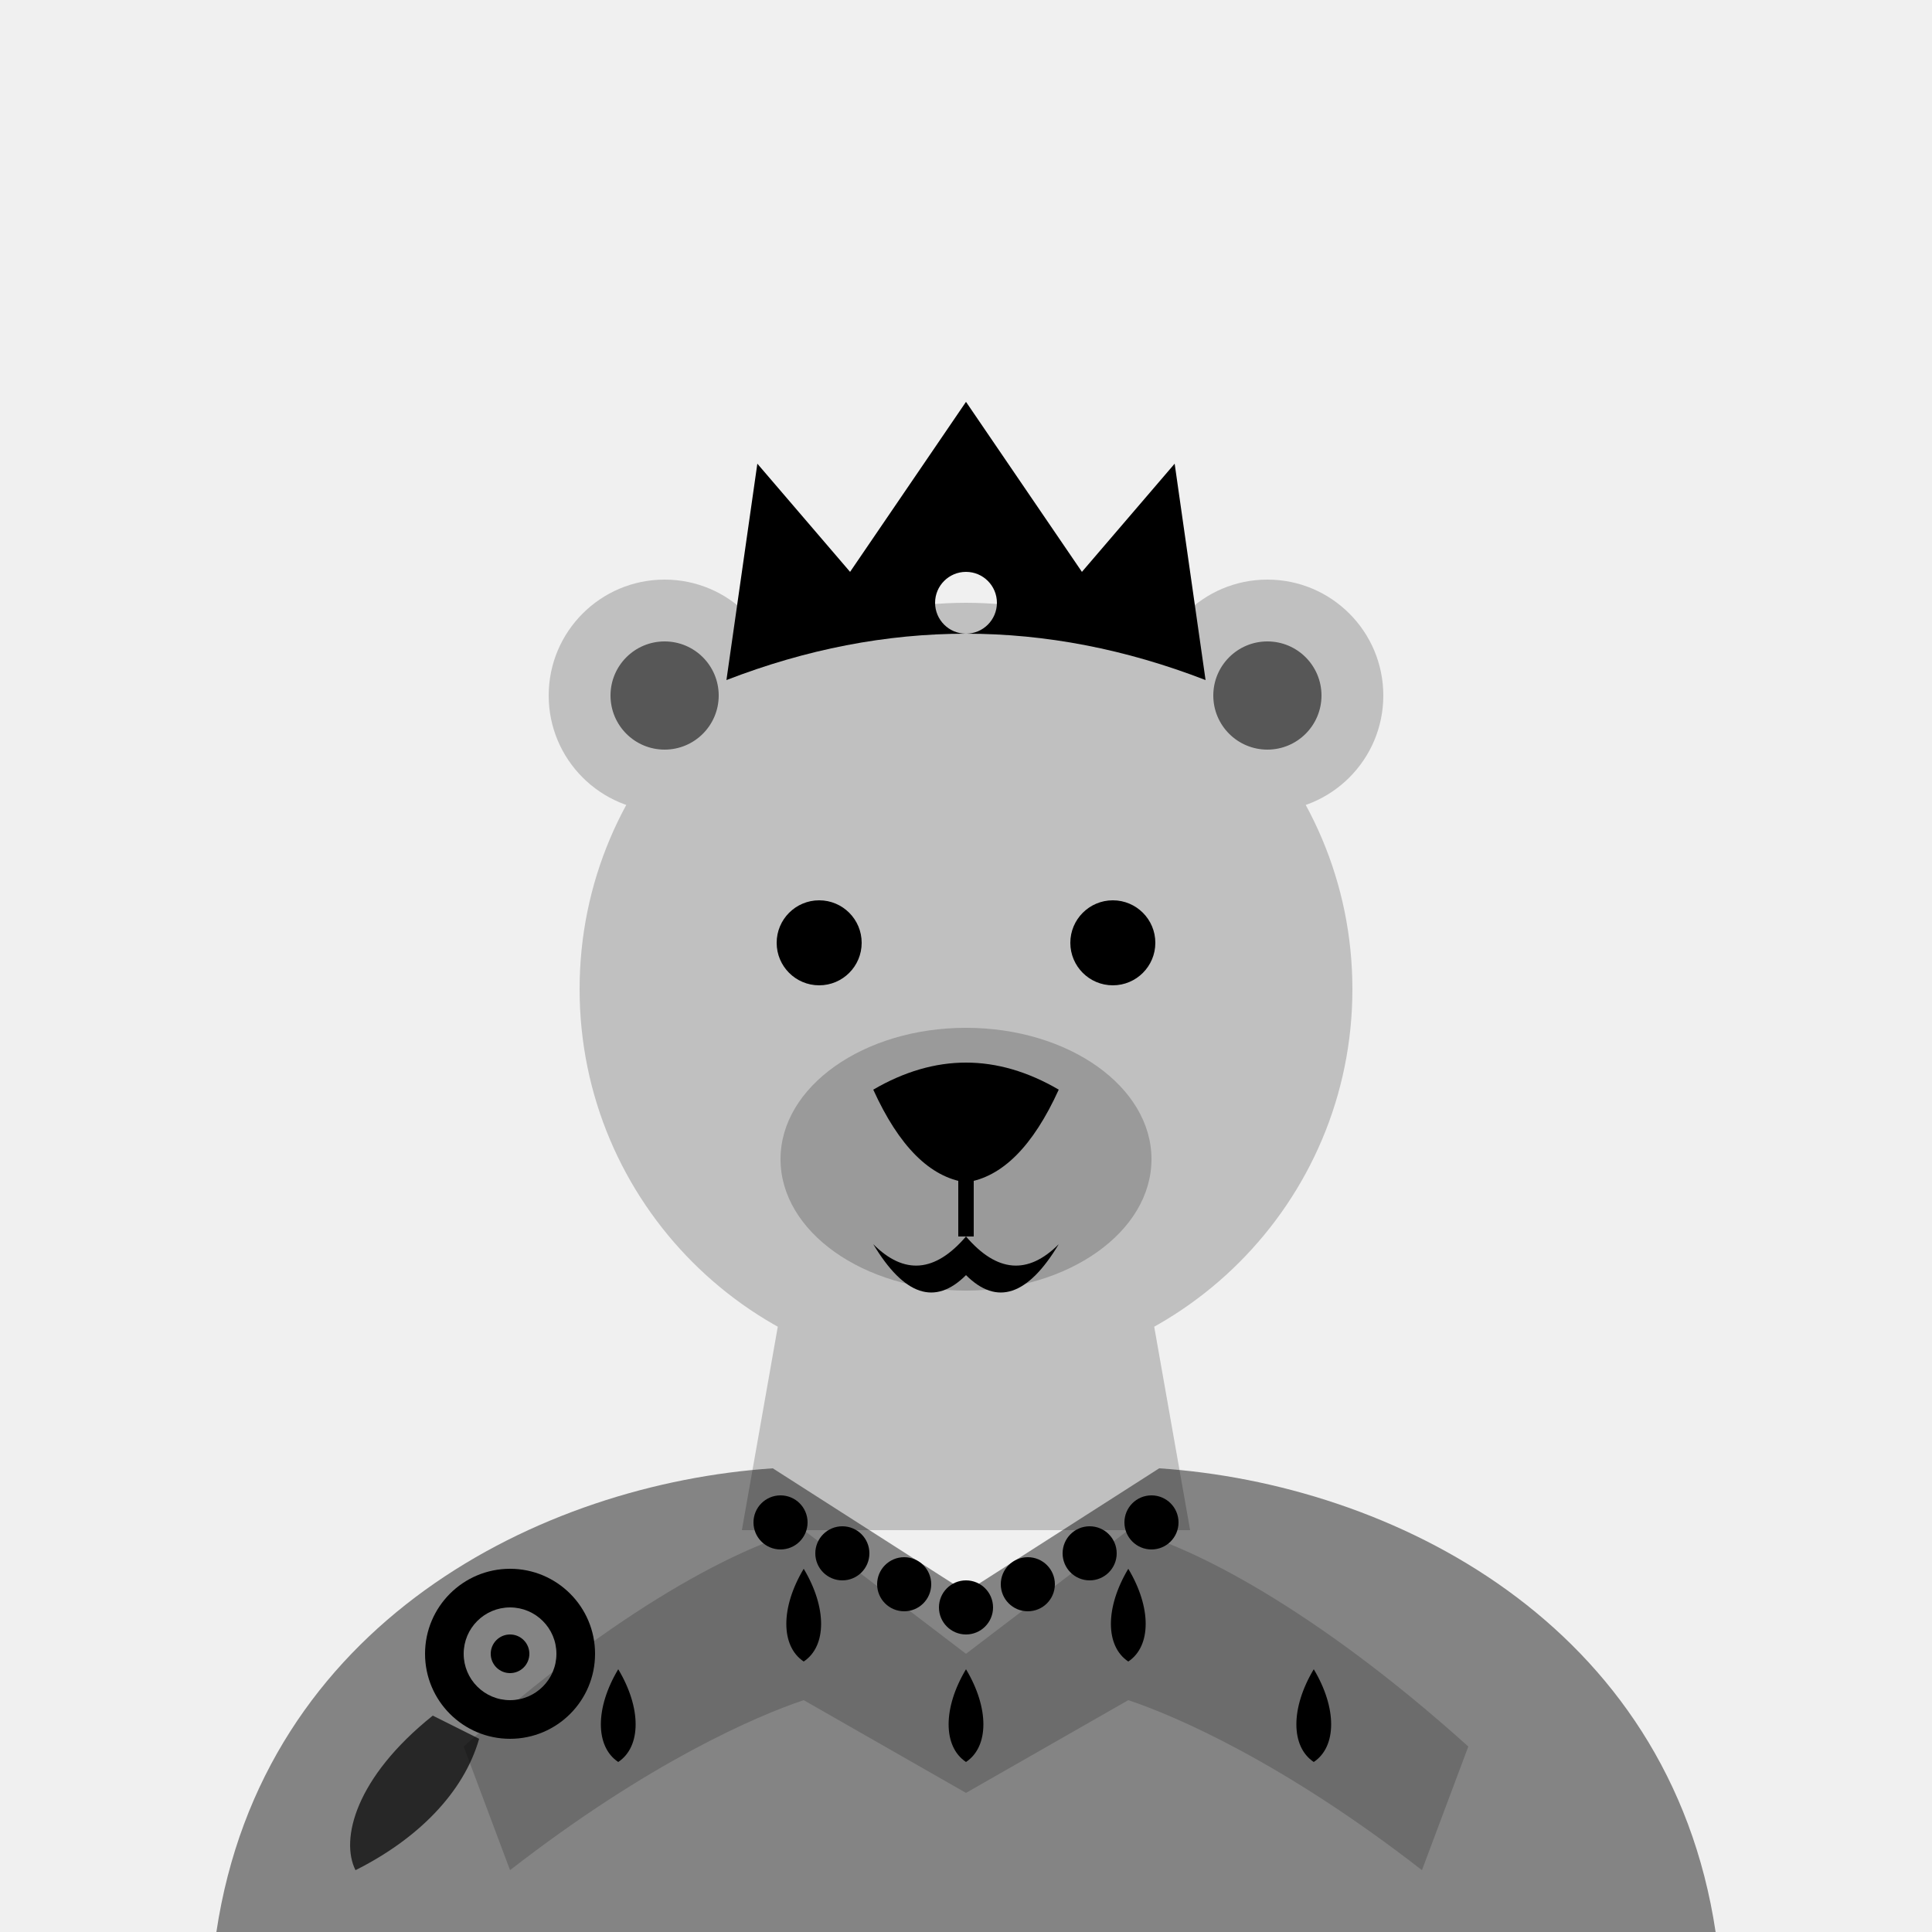
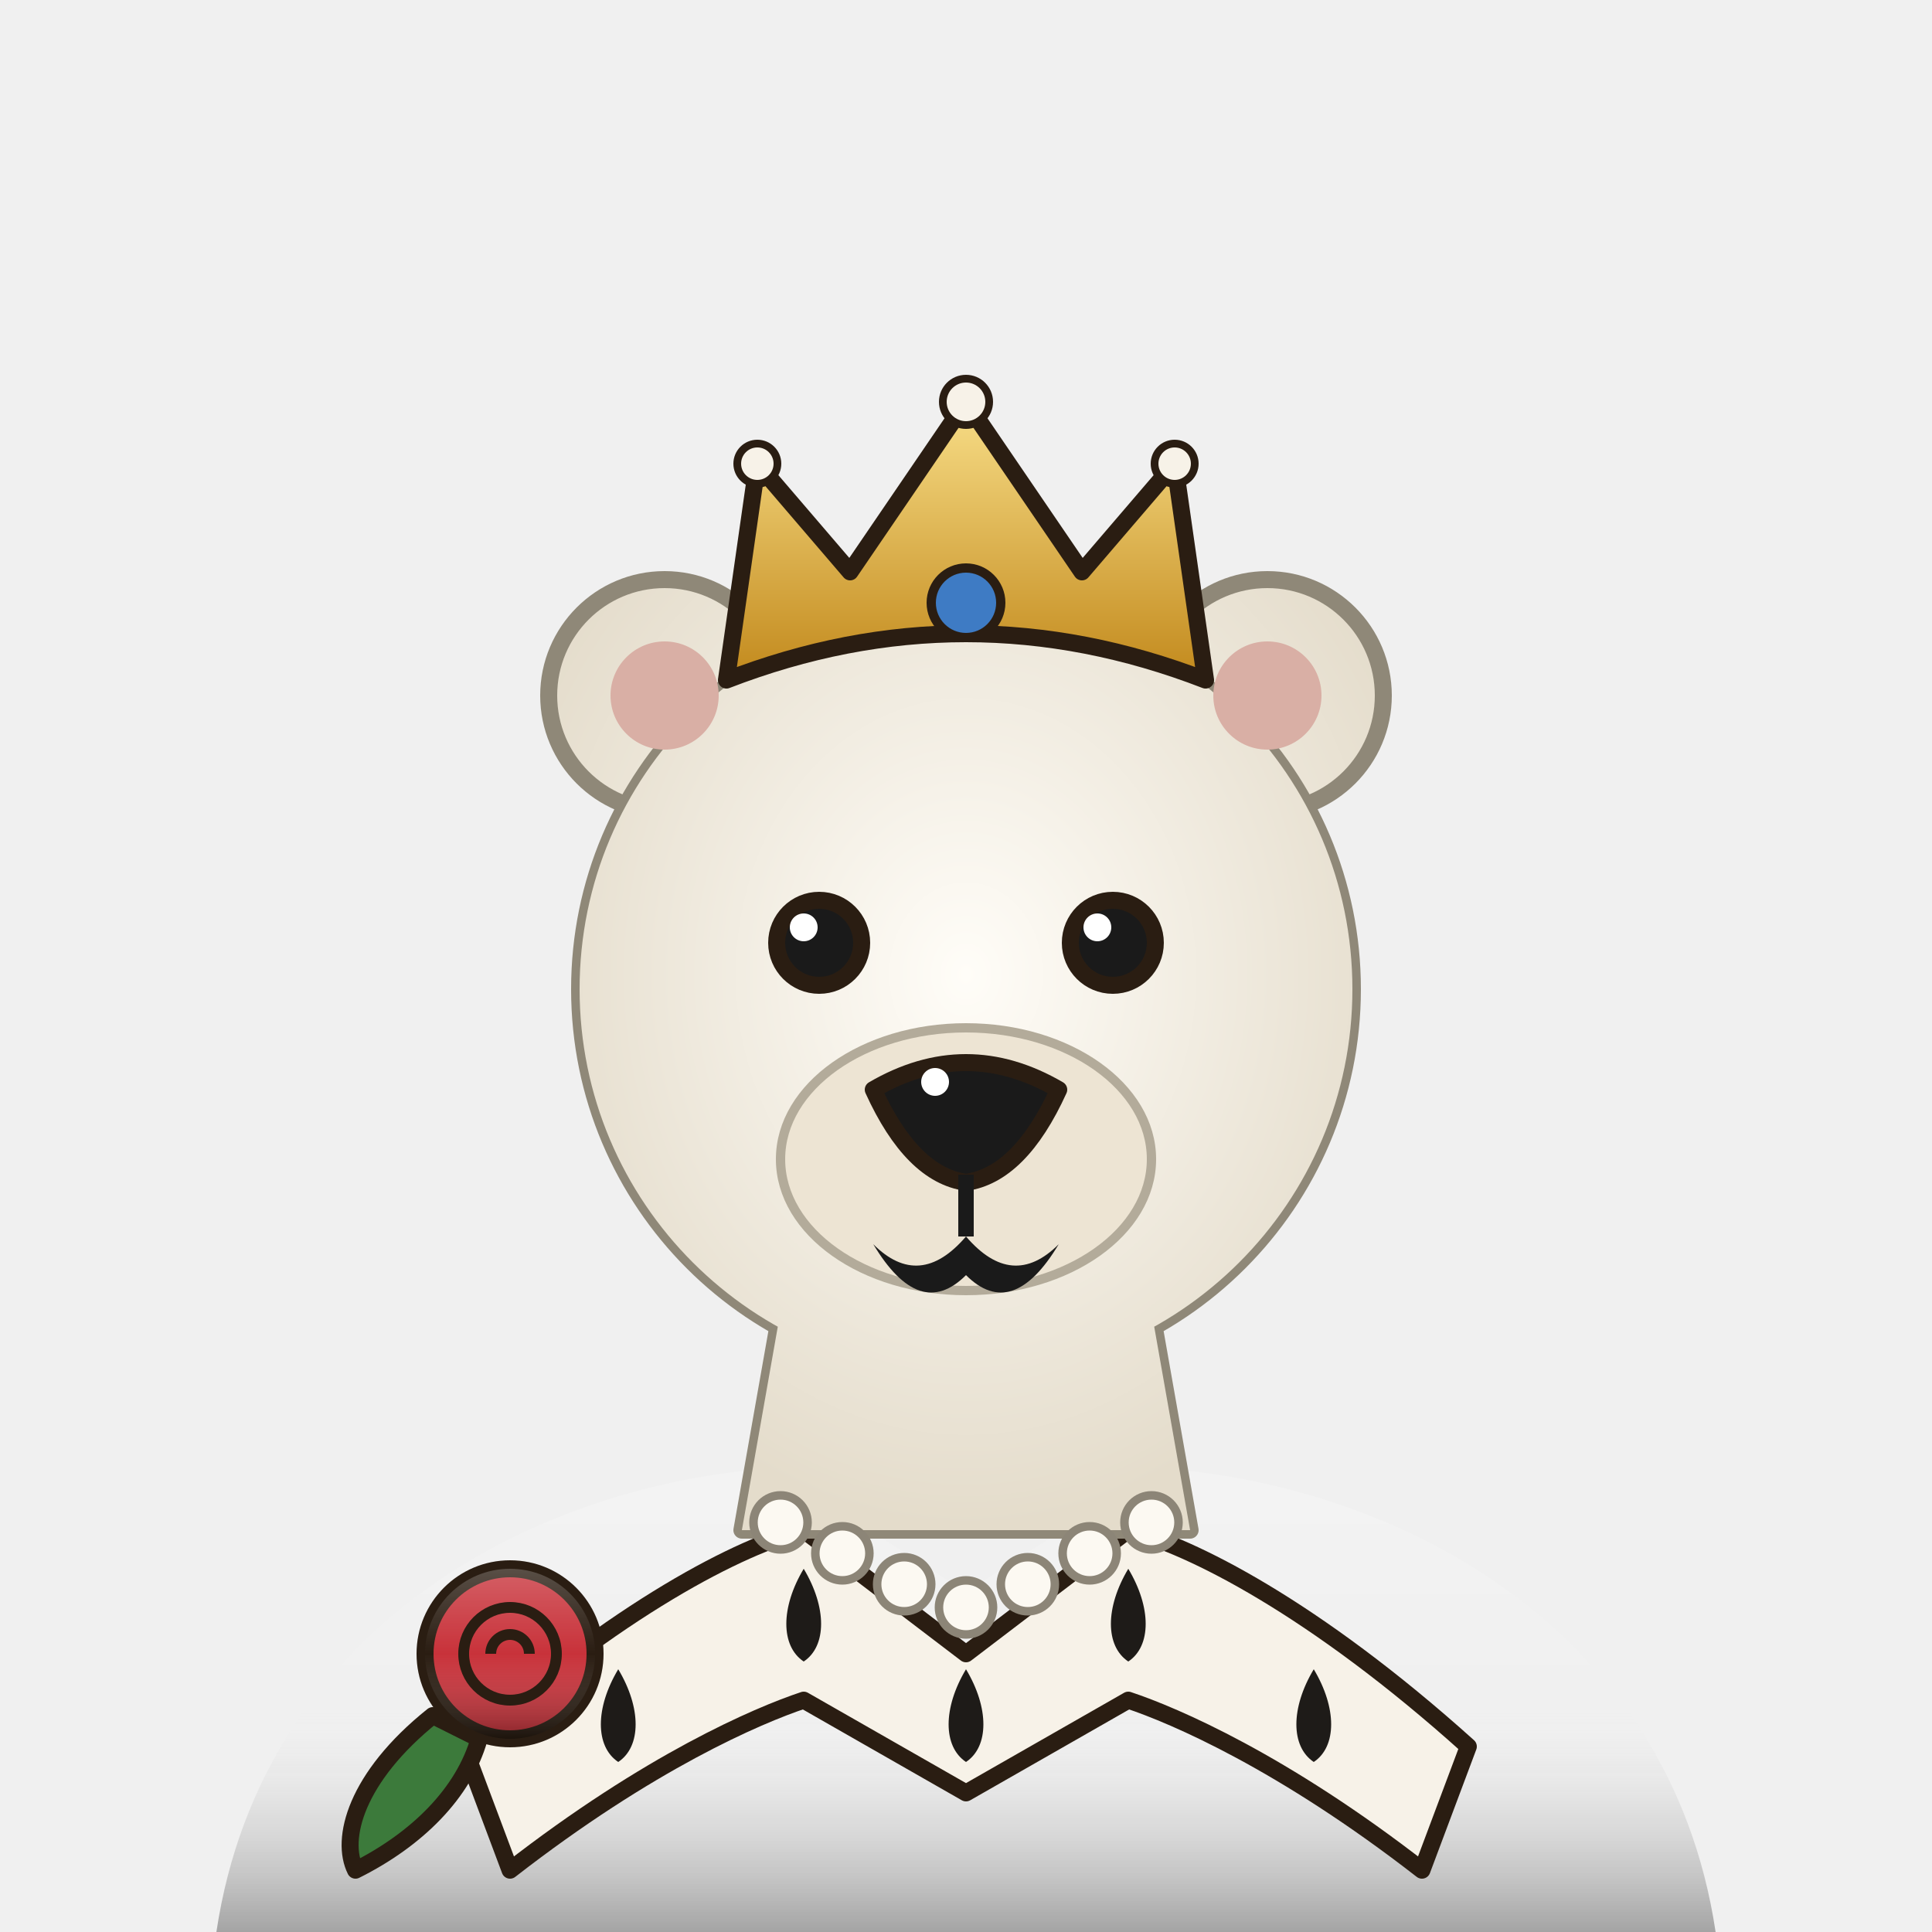
<svg xmlns="http://www.w3.org/2000/svg" viewBox="0 0 250 250">
-   <path d="M28 250 C34 210 70 192 100 190 L125 206 L150 190 C180 192 216 210 222 250 Z" fill="#000" fill-opacity="0.45" fill-rule="evenodd" />
-   <path d="M60 226 C80 208 96 200 104 198 L125 214 L146 198 C154 200 170 208 190 226 L184 242 C166 228 152 222 146 220 L125 232 L104 220 C98 222 84 228 66 242 Z" fill="#000" fill-opacity="0.18" fill-rule="evenodd" />
-   <path d="M80 216 C83 221 83 226 80 228 C77 226 77 221 80 216 Z M104 203 C107 208 107 213 104 215 C101 213 101 208 104 203 Z M125 216 C128 221 128 226 125 228 C122 226 122 221 125 216 Z M146 203 C149 208 149 213 146 215 C143 213 143 208 146 203 Z M170 216 C173 221 173 226 170 228 C167 226 167 221 170 216 Z" fill="#000" fill-opacity="1" fill-rule="evenodd" />
-   <path d="M75 128 A50 50 0 1 1 175 128 A50 50 0 1 1 75 128 Z M71 90 A15 15 0 1 1 101 90 A15 15 0 1 1 71 90 Z M149 90 A15 15 0 1 1 179 90 A15 15 0 1 1 149 90 Z M102 164 L148 164 L154 198 L96 198 Z" fill="#000" fill-opacity="0.2" fill-rule="nonzero" />
-   <path d="M79 90 A7 7 0 1 1 93 90 A7 7 0 1 1 79 90 Z M157 90 A7 7 0 1 1 171 90 A7 7 0 1 1 157 90 Z" fill="#000" fill-opacity="0.55" fill-rule="evenodd" />
-   <path d="M101 150 A24 17 0 1 1 149 150 A24 17 0 1 1 101 150 Z" fill="#000" fill-opacity="0.2" fill-rule="evenodd" />
-   <path d="M113 141 Q125 134 137 141 Q132 152 125 153 Q118 152 113 141 Z" fill="#000" fill-opacity="1" fill-rule="evenodd" />
-   <path d="M124 152 h2 v8 h-2 Z M113 161 Q119 167 125 160 Q131 167 137 161 Q131 171 125 165 Q119 171 113 161 Z" fill="#000" fill-opacity="1" fill-rule="evenodd" />
-   <path d="M100.5 122 A5.5 5.5 0 1 1 111.5 122 A5.5 5.5 0 1 1 100.5 122 Z M138.5 122 A5.5 5.5 0 1 1 149.5 122 A5.5 5.5 0 1 1 138.5 122 Z" fill="#000" fill-opacity="1" fill-rule="evenodd" />
-   <path d="M94 88 Q125 76 156 88 L152 60 L140 74 L125 52 L110 74 L98 60 Z M121 78 A4 4 0 1 1 129 78 A4 4 0 1 1 121 78 Z" fill="#000" fill-opacity="1" fill-rule="evenodd" />
-   <path d="M97.5 197 A3.5 3.5 0 1 1 104.5 197 A3.5 3.5 0 1 1 97.5 197 Z M105.5 201 A3.5 3.5 0 1 1 112.5 201 A3.5 3.5 0 1 1 105.5 201 Z M113.5 205 A3.5 3.5 0 1 1 120.5 205 A3.5 3.5 0 1 1 113.5 205 Z M121.5 208 A3.5 3.5 0 1 1 128.5 208 A3.5 3.5 0 1 1 121.5 208 Z M129.5 205 A3.5 3.5 0 1 1 136.5 205 A3.5 3.5 0 1 1 129.5 205 Z M137.5 201 A3.5 3.5 0 1 1 144.5 201 A3.5 3.5 0 1 1 137.5 201 Z M145.5 197 A3.5 3.5 0 1 1 152.5 197 A3.5 3.5 0 1 1 145.5 197 Z" fill="#000" fill-opacity="1" fill-rule="evenodd" />
-   <path d="M55 214 A11 11 0 1 1 77 214 A11 11 0 1 1 55 214 Z M60 214 A6 6 0 1 1 72 214 A6 6 0 1 1 60 214 Z M63.5 214 A2.5 2.5 0 1 1 68.5 214 A2.5 2.5 0 1 1 63.5 214 Z" fill="#000" fill-opacity="1" fill-rule="evenodd" />
-   <path d="M56 222 C46 230 44 238 46 242 C54 238 60 232 62 225 Z" fill="#000" fill-opacity="0.7" fill-rule="evenodd" />
+   <defs>
+     <linearGradient id="shade" x1="0" y1="0" x2="0" y2="1">
+       <stop offset="0" stop-color="#fff" stop-opacity=".22" />
+       <stop offset=".5" stop-color="#fff" stop-opacity="0" />
+       <stop offset="1" stop-color="#000" stop-opacity=".32" />
+     </linearGradient>
+     <linearGradient id="gold" x1="0" y1="0" x2="0" y2="1">
+       <stop offset="0" stop-color="#F8DE88" />
+       <stop offset="1" stop-color="#C2891C" />
+     </linearGradient>
+     <linearGradient id="moose" x1="0" y1="0" x2="1" y2="0">
+       <stop offset="0" stop-color="#4E331D" />
+       <stop offset=".5" stop-color="#7B5533" />
+       <stop offset="1" stop-color="#4E331D" />
+     </linearGradient>
+     <linearGradient id="antler" x1="0" y1="0" x2="0" y2="1">
+       <stop offset="0" stop-color="#EAD3A4" />
+       <stop offset="1" stop-color="#B48D55" />
+     </linearGradient>
+     <radialGradient id="polar" cx=".5" cy=".4" r=".6">
+       <stop offset="0" stop-color="#FFFDF8" />
+       <stop offset="1" stop-color="#E4DCCB" />
+     </radialGradient>
+     <radialGradient id="beaver" cx=".5" cy=".35" r=".65">
+       <stop offset="0" stop-color="#B07A47" />
+       <stop offset="1" stop-color="#714625" />
+     </radialGradient>
+   </defs>
+   <g fill-rule="evenodd" stroke="#2A1D12" stroke-width="2.2" stroke-linejoin="round">
+     <path d="M28 250 C34 210 70 192 100 190 L125 206 L150 190 C180 192 216 210 222 250 Z" fill="url(#shade)" stroke="none" />
+     <path d="M60 226 C80 208 96 200 104 198 L125 214 L146 198 C154 200 170 208 190 226 L184 242 C166 228 152 222 146 220 L125 232 L104 220 C98 222 84 228 66 242 Z" fill="#F7F2E8" />
+     <path d="M80 216 C83 221 83 226 80 228 C77 226 77 221 80 216 Z M104 203 C107 208 107 213 104 215 C101 213 101 208 104 203 Z M125 216 C128 221 128 226 125 228 C122 226 122 221 125 216 Z M146 203 C149 208 149 213 146 215 C143 213 143 208 146 203 Z M170 216 C173 221 173 226 170 228 C167 226 167 221 170 216 Z" fill="#1E1B18" stroke="none" />
+     <path d="M75 128 A50 50 0 1 1 175 128 A50 50 0 1 1 75 128 Z M71 90 A15 15 0 1 1 101 90 A15 15 0 1 1 71 90 Z M149 90 A15 15 0 1 1 179 90 A15 15 0 1 1 149 90 Z M102 164 L148 164 L154 198 L96 198 Z" fill="url(#polar)" fill-rule="nonzero" stroke="#8F8878" />
+     <path d="M75 128 A50 50 0 1 1 175 128 A50 50 0 1 1 75 128 Z M102 164 L148 164 L154 198 L96 198 Z" fill="url(#polar)" fill-rule="nonzero" stroke="none" />
+     <path d="M79 90 A7 7 0 1 1 93 90 A7 7 0 1 1 79 90 Z M157 90 A7 7 0 1 1 171 90 A7 7 0 1 1 157 90 Z" fill="#D9AFA5" stroke="none" />
+     <path d="M101 150 A24 17 0 1 1 149 150 A24 17 0 1 1 101 150 Z" fill="#EDE4D3" stroke="#B3AB9A" stroke-width="1.2" />
+     <path d="M113 141 Q125 134 137 141 Q132 152 125 153 Q118 152 113 141 Z" fill="#1A1A1A" />
+     <path d="M124 152 h2 v8 h-2 Z M113 161 Q119 167 125 160 Q131 167 137 161 Q131 171 125 165 Q119 171 113 161 Z" fill="#1A1A1A" stroke="none" />
+     <path d="M100.5 122 A5.5 5.5 0 1 1 111.5 122 A5.5 5.5 0 1 1 100.5 122 Z M138.5 122 A5.5 5.5 0 1 1 149.5 122 A5.5 5.5 0 1 1 138.5 122 Z" fill="#1A1A1A" />
+     <circle cx="104" cy="120" r="1.8" fill="#fff" stroke="none" />
+     <circle cx="142" cy="120" r="1.8" fill="#fff" stroke="none" />
+     <circle cx="121" cy="140" r="1.8" fill="#fff" stroke="none" />
+     <path d="M94 88 Q125 76 156 88 L152 60 L140 74 L125 52 L110 74 L98 60 Z" fill="url(#gold)" />
+     <circle cx="125" cy="78" r="4.5" fill="#3E7BC4" stroke-width="1.2" />
+     <circle cx="98" cy="60" r="2.6" fill="#F7F2E8" stroke-width="1" />
+     <circle cx="125" cy="52" r="3" fill="#F7F2E8" stroke-width="1" />
+     <circle cx="152" cy="60" r="2.6" fill="#F7F2E8" stroke-width="1" />
+     <path d="M97.5 197 A3.5 3.5 0 1 1 104.5 197 A3.5 3.5 0 1 1 97.5 197 Z M105.5 201 A3.5 3.5 0 1 1 112.5 201 A3.5 3.5 0 1 1 105.5 201 Z M113.5 205 A3.5 3.5 0 1 1 120.5 205 A3.5 3.5 0 1 1 113.5 205 Z M121.5 208 A3.5 3.5 0 1 1 128.5 208 A3.5 3.5 0 1 1 121.5 208 Z M129.5 205 A3.5 3.5 0 1 1 136.5 205 A3.5 3.5 0 1 1 129.5 205 Z M137.5 201 A3.5 3.5 0 1 1 144.5 201 A3.5 3.5 0 1 1 137.5 201 Z M145.5 197 A3.5 3.5 0 1 1 152.5 197 A3.5 3.5 0 1 1 145.5 197 Z" fill="#FCF9F2" stroke="#8C8577" stroke-width="1.1" />
+     <path d="M56 222 C46 230 44 238 46 242 C54 238 60 232 62 225 Z" fill="#3C7A3B" />
+     <circle cx="66" cy="214" r="11" fill="#C8323A" />
+     <circle cx="66" cy="214" r="11" fill="url(#shade)" stroke="none" />
+     <path d="M60 214 A6 6 0 1 1 72 214 A6 6 0 1 1 60 214 Z M63.5 214 A2.5 2.5 0 1 1 68.5 214" fill="none" stroke-width="1.4" />
+   </g>
</svg>
